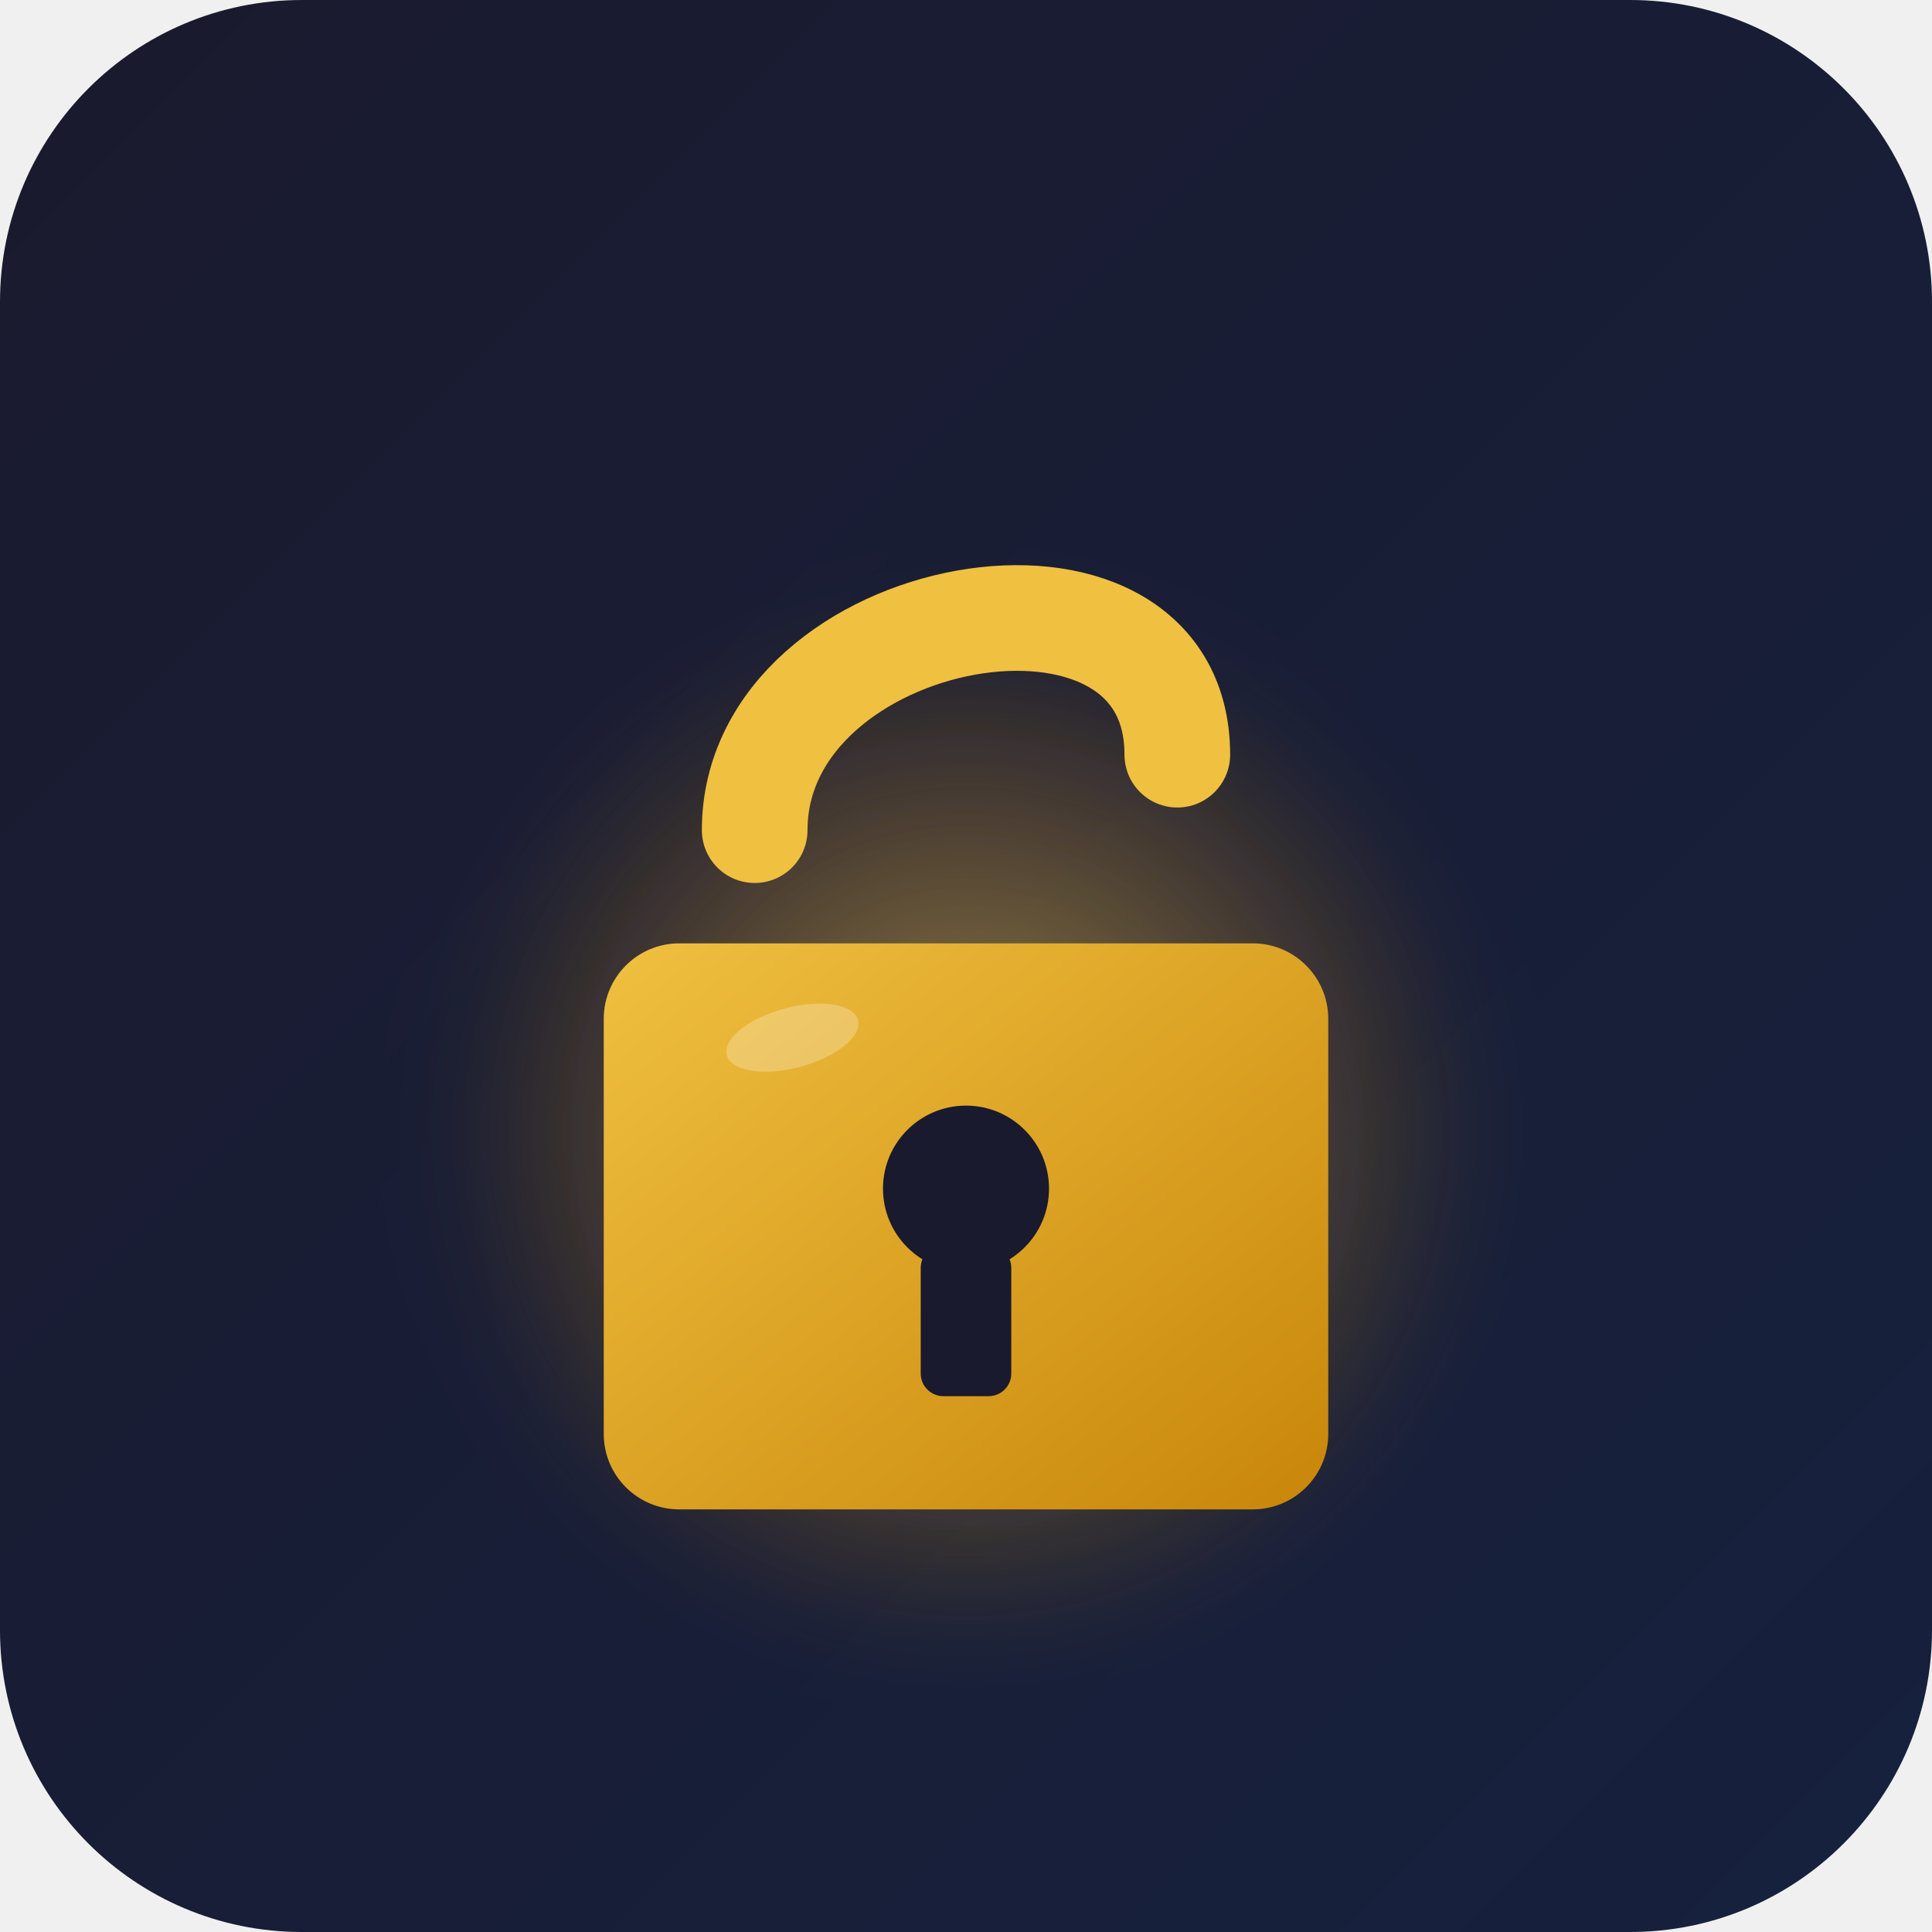
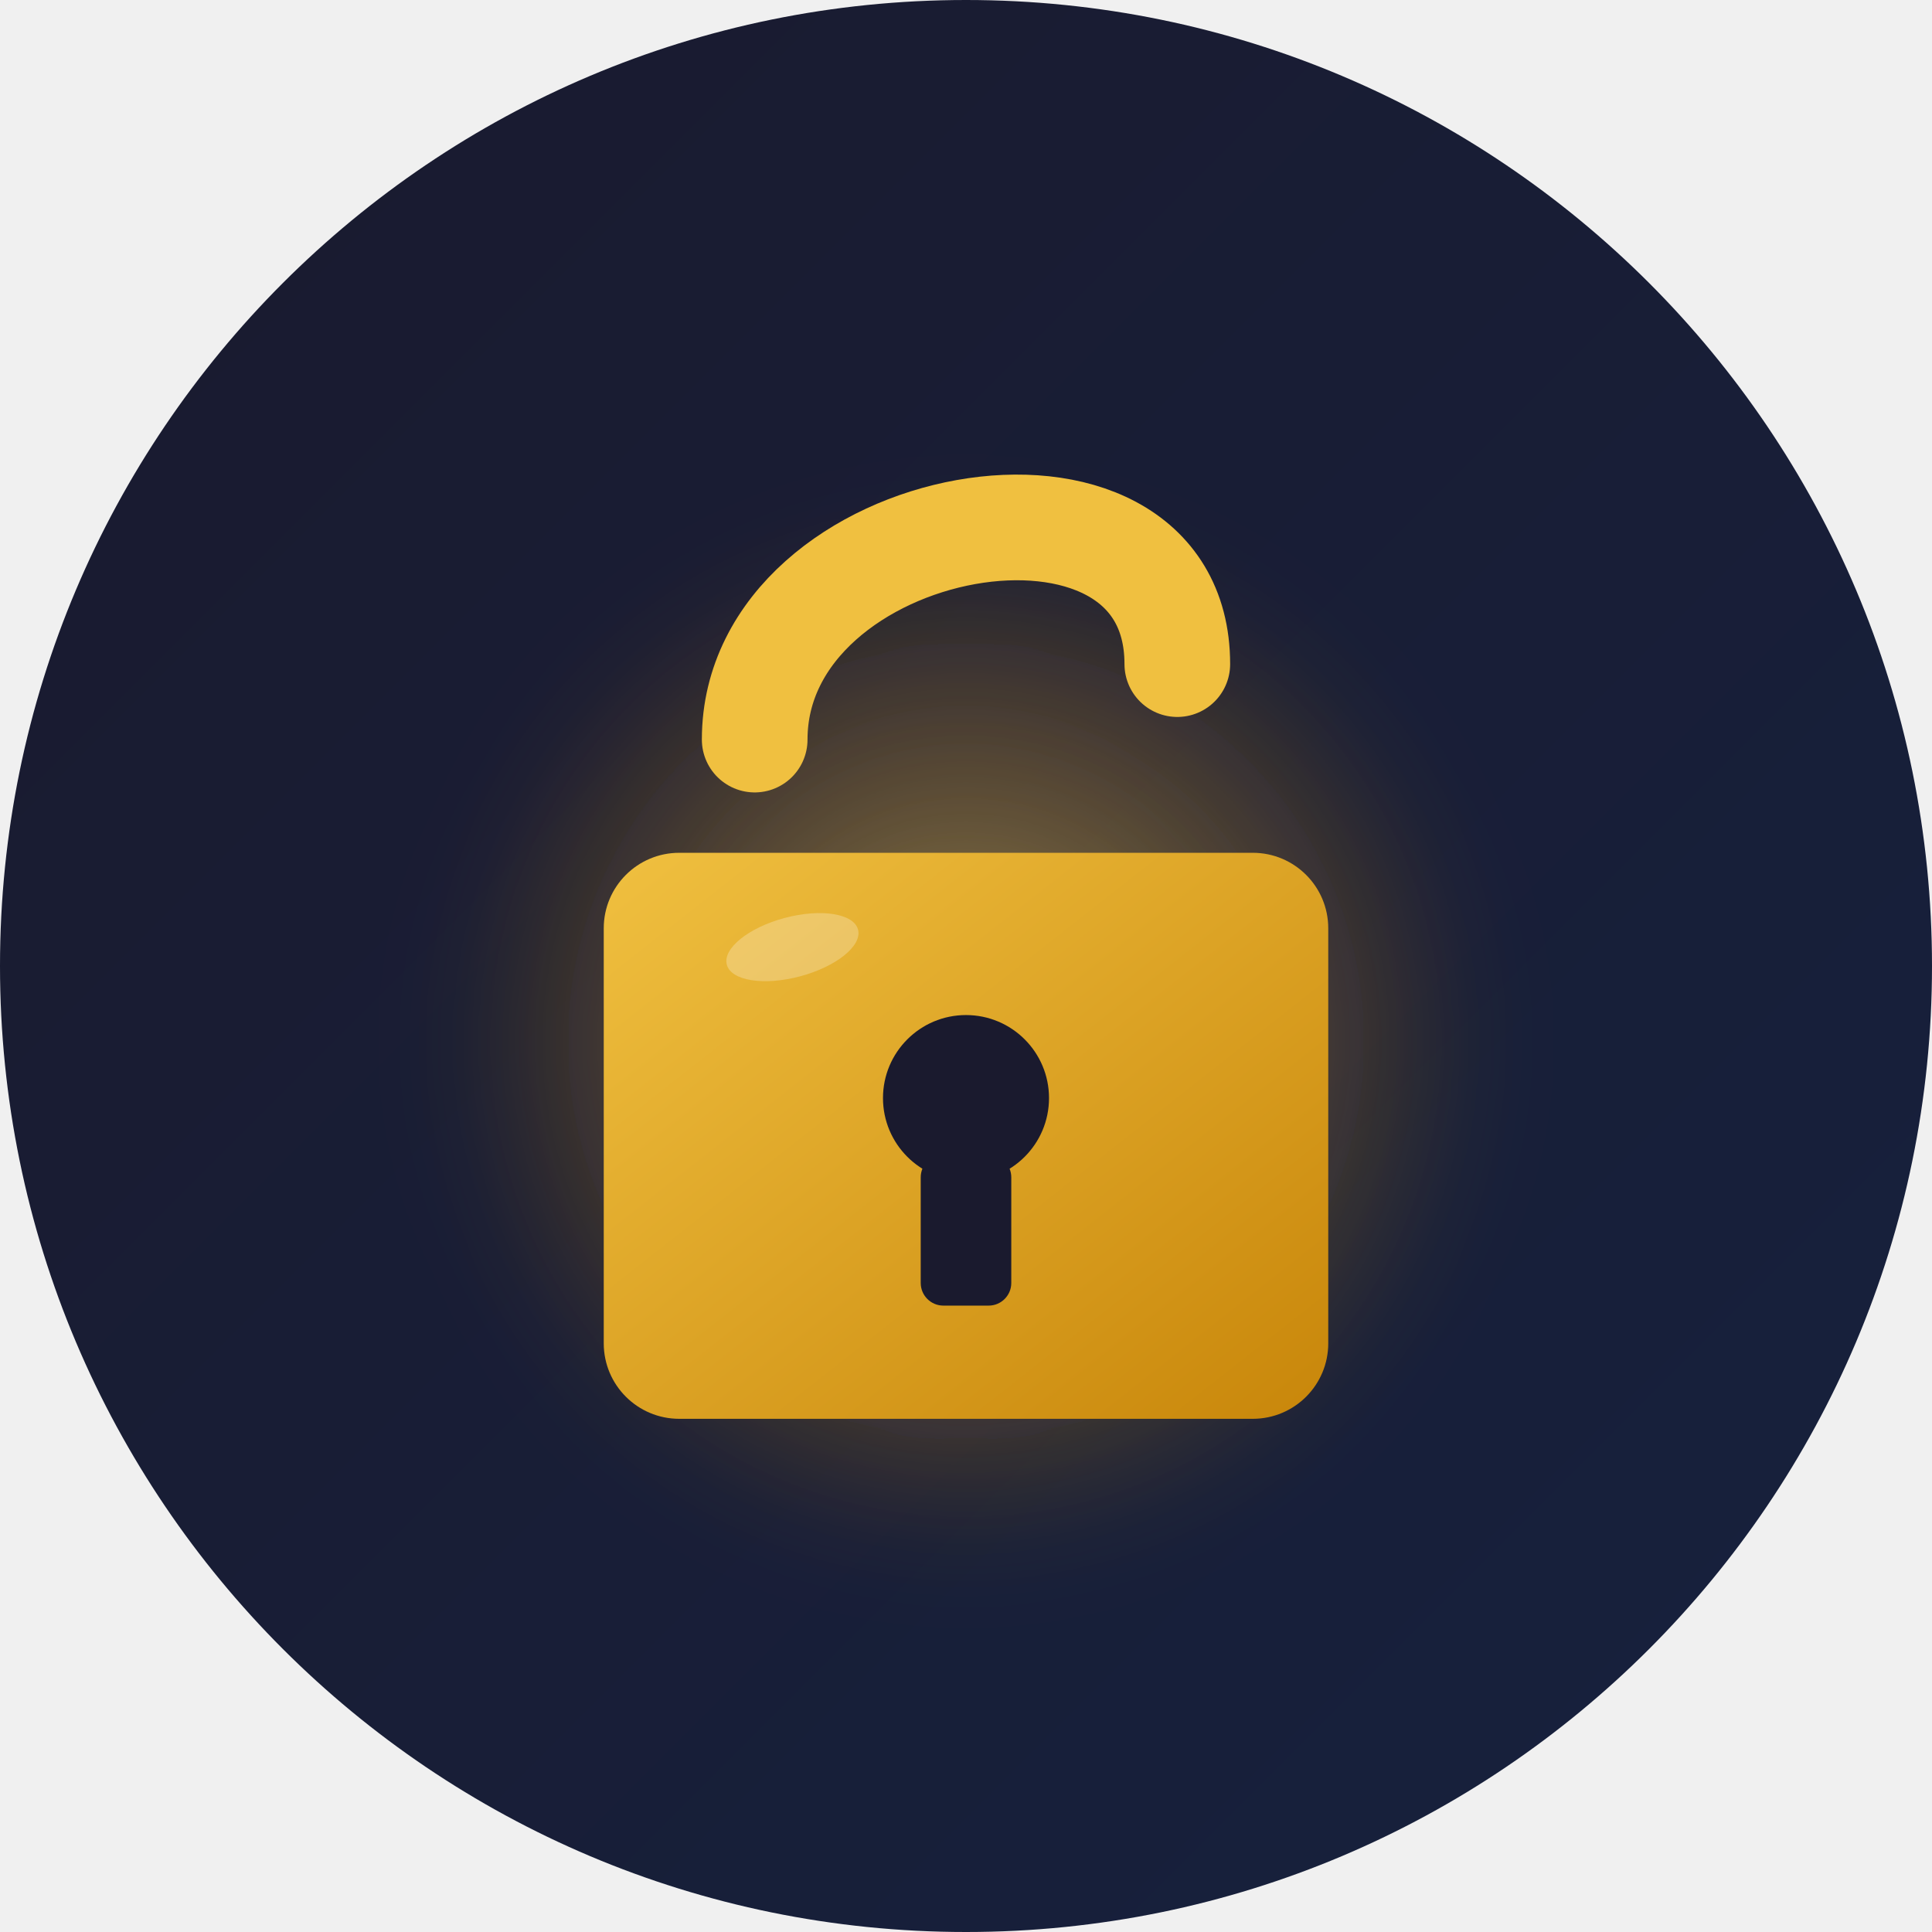
<svg xmlns="http://www.w3.org/2000/svg" viewBox="0 0 512 512">
  <defs>
    <linearGradient id="bg" x1="0%" y1="0%" x2="100%" y2="100%">
      <stop offset="0%" stop-color="#1a1a2e" />
      <stop offset="100%" stop-color="#16213e" />
    </linearGradient>
    <linearGradient id="lockBody" x1="0%" y1="0%" x2="100%" y2="100%">
      <stop offset="0%" stop-color="#f0c040" />
      <stop offset="100%" stop-color="#c8860a" />
    </linearGradient>
    <radialGradient id="glow" cx="50%" cy="50%" r="50%">
      <stop offset="0%" stop-color="#ffe066" stop-opacity="0.8" />
      <stop offset="100%" stop-color="#ff9900" stop-opacity="0" />
    </radialGradient>
    <filter id="blur">
      <feGaussianBlur stdDeviation="12" />
    </filter>
  </defs>
-   <rect width="512" height="512" rx="80" fill="url(#bg)" />
-   <circle cx="256" cy="300" r="140" fill="url(#glow)" filter="url(#blur)" opacity="0.7" />
-   <path d="M200 220 C200 160 312 140 312 200" stroke="#f0c040" stroke-width="28" fill="none" stroke-linecap="round" />
-   <rect x="160" y="250" width="192" height="150" rx="20" fill="url(#lockBody)" />
-   <circle cx="256" cy="315" r="22" fill="#1a1a2e" />
-   <rect x="244" y="330" width="24" height="40" rx="6" fill="#1a1a2e" />
-   <ellipse cx="210" cy="275" rx="18" ry="8" fill="white" opacity="0.25" transform="rotate(-15 210 275)" />
+   <circle cx="256" cy="256" r="256" fill="url(#bg)" />
+   <g transform="translate(0,-24)">
+     <circle cx="256" cy="300" r="140" fill="url(#glow)" filter="url(#blur)" opacity="0.7" />
+     <path d="M200 220 C200 160 312 140 312 200" stroke="#f0c040" stroke-width="28" fill="none" stroke-linecap="round" />
+     <rect x="160" y="250" width="192" height="150" rx="20" fill="url(#lockBody)" />
+     <circle cx="256" cy="315" r="22" fill="#1a1a2e" />
+     <rect x="244" y="330" width="24" height="40" rx="6" fill="#1a1a2e" />
+     <ellipse cx="210" cy="275" rx="18" ry="8" fill="white" opacity="0.25" transform="rotate(-15 210 275)" />
+   </g>
</svg>
